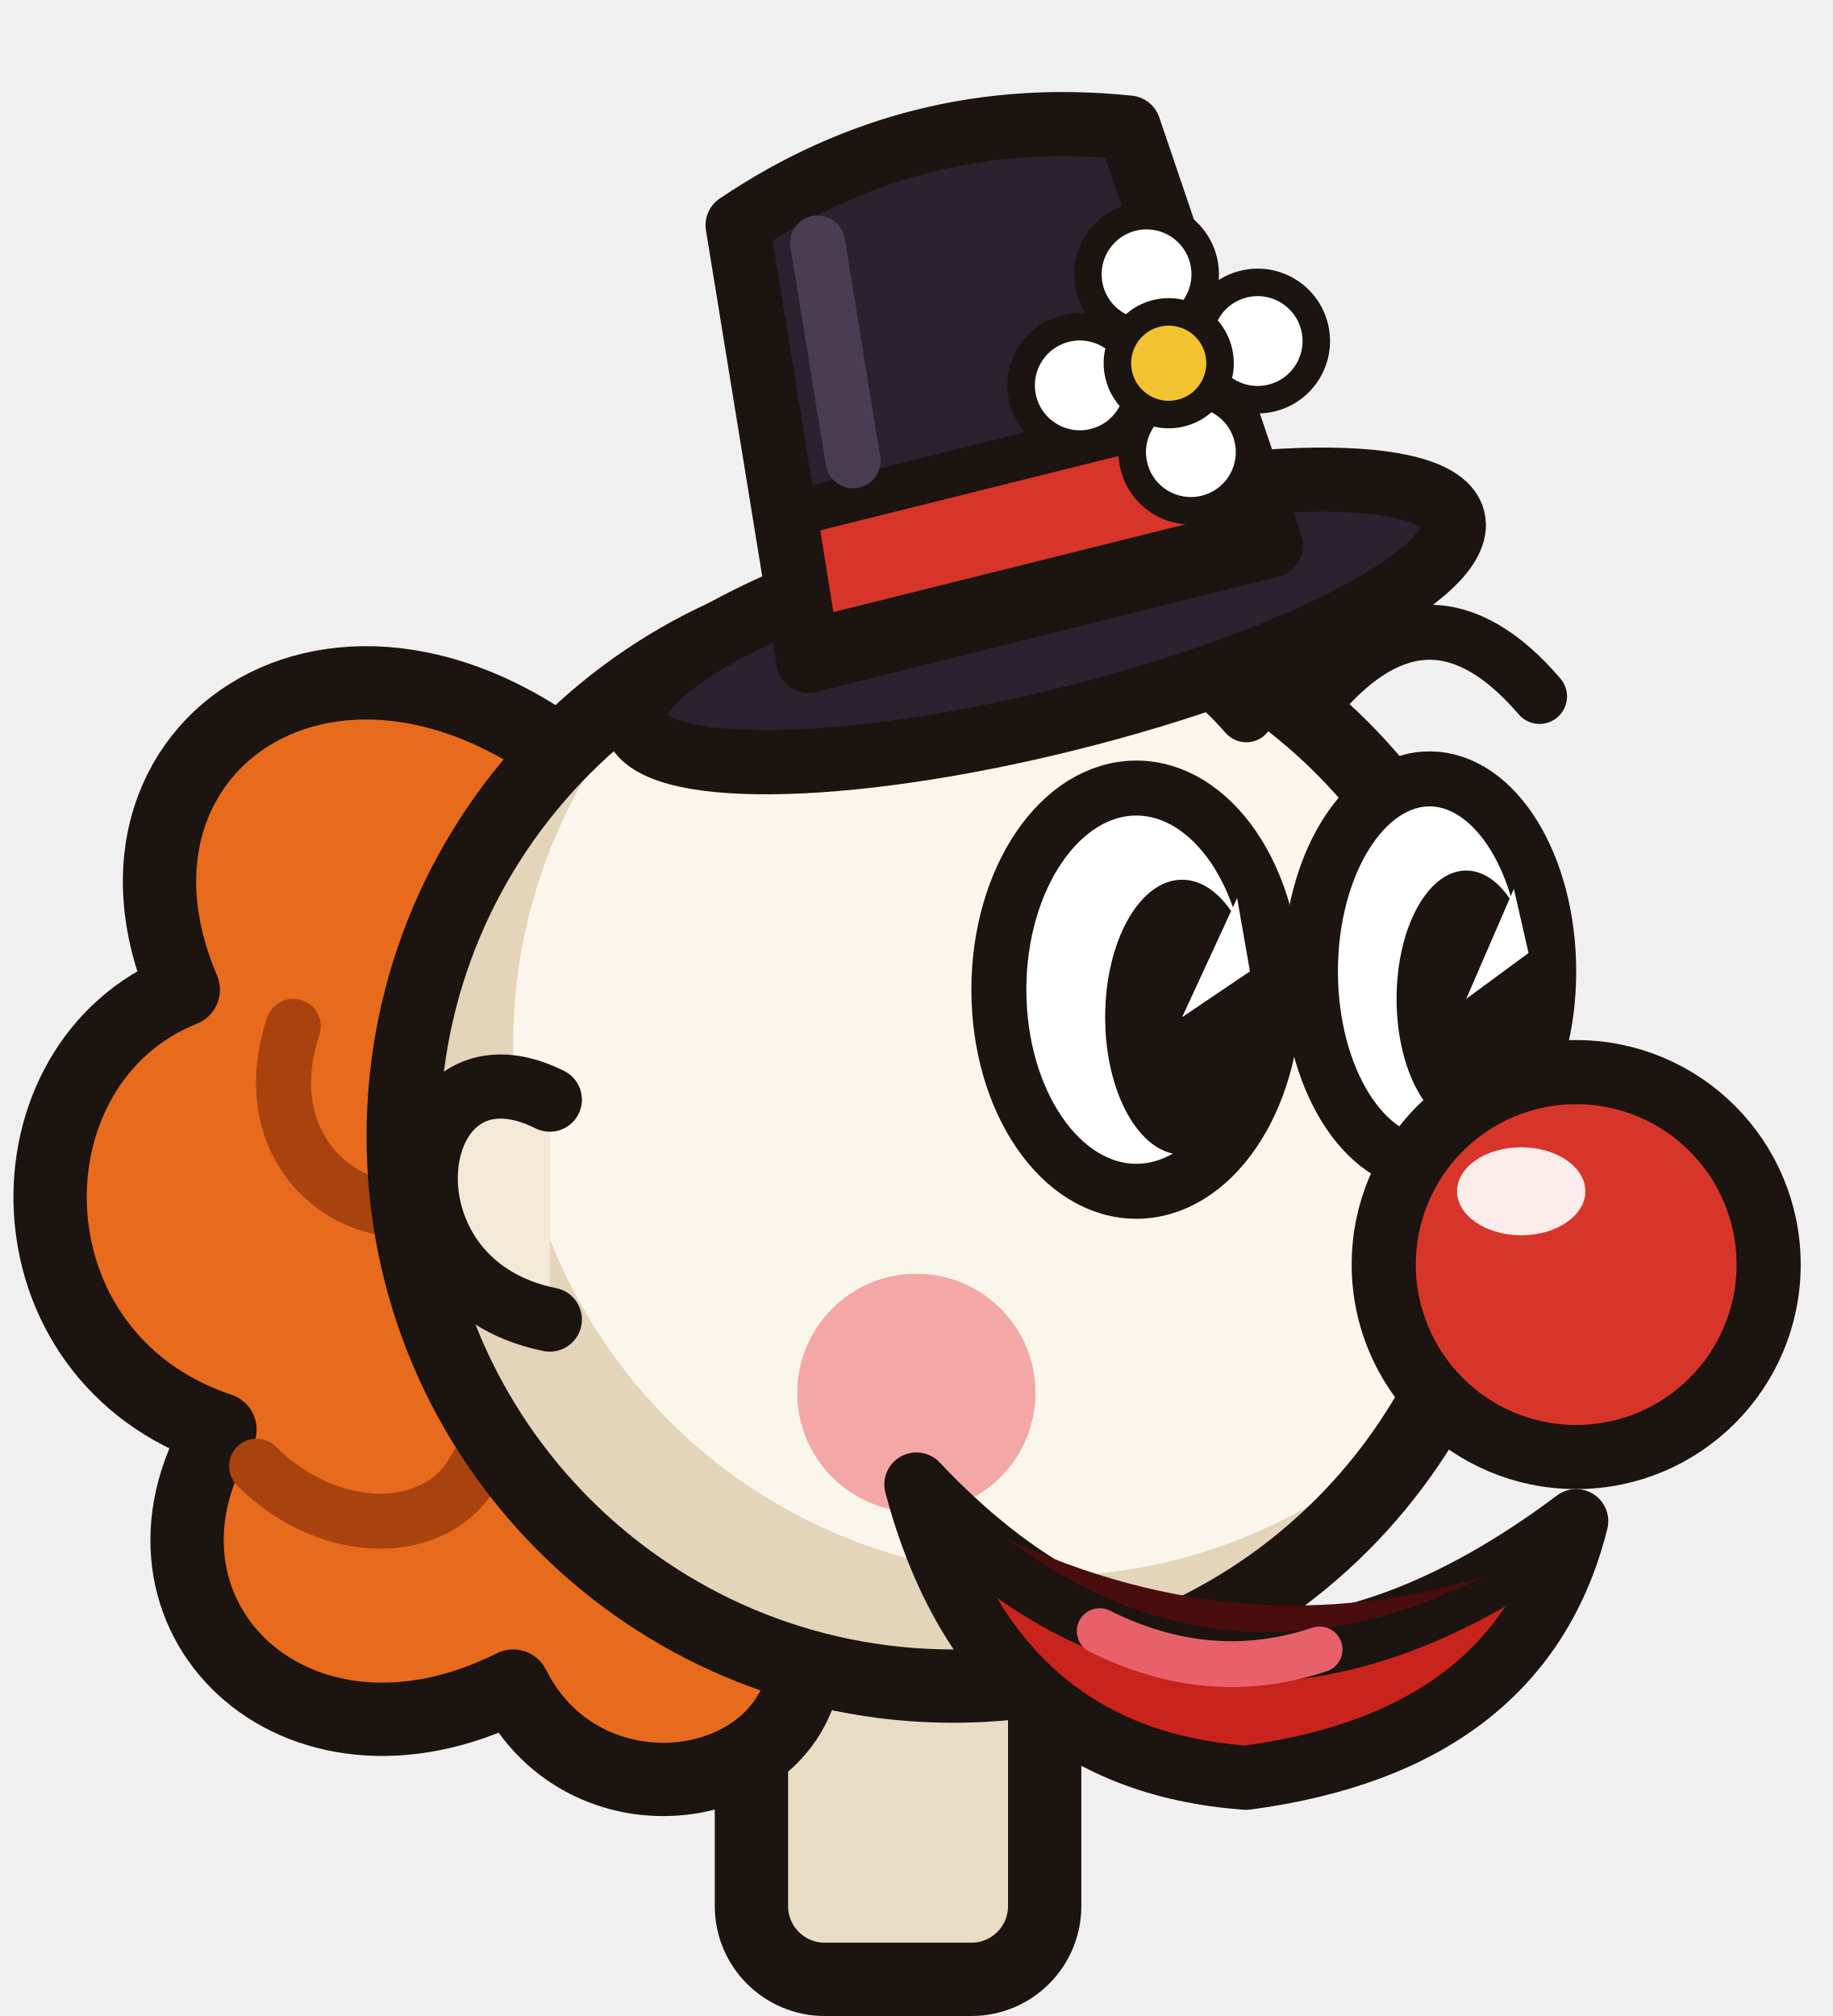
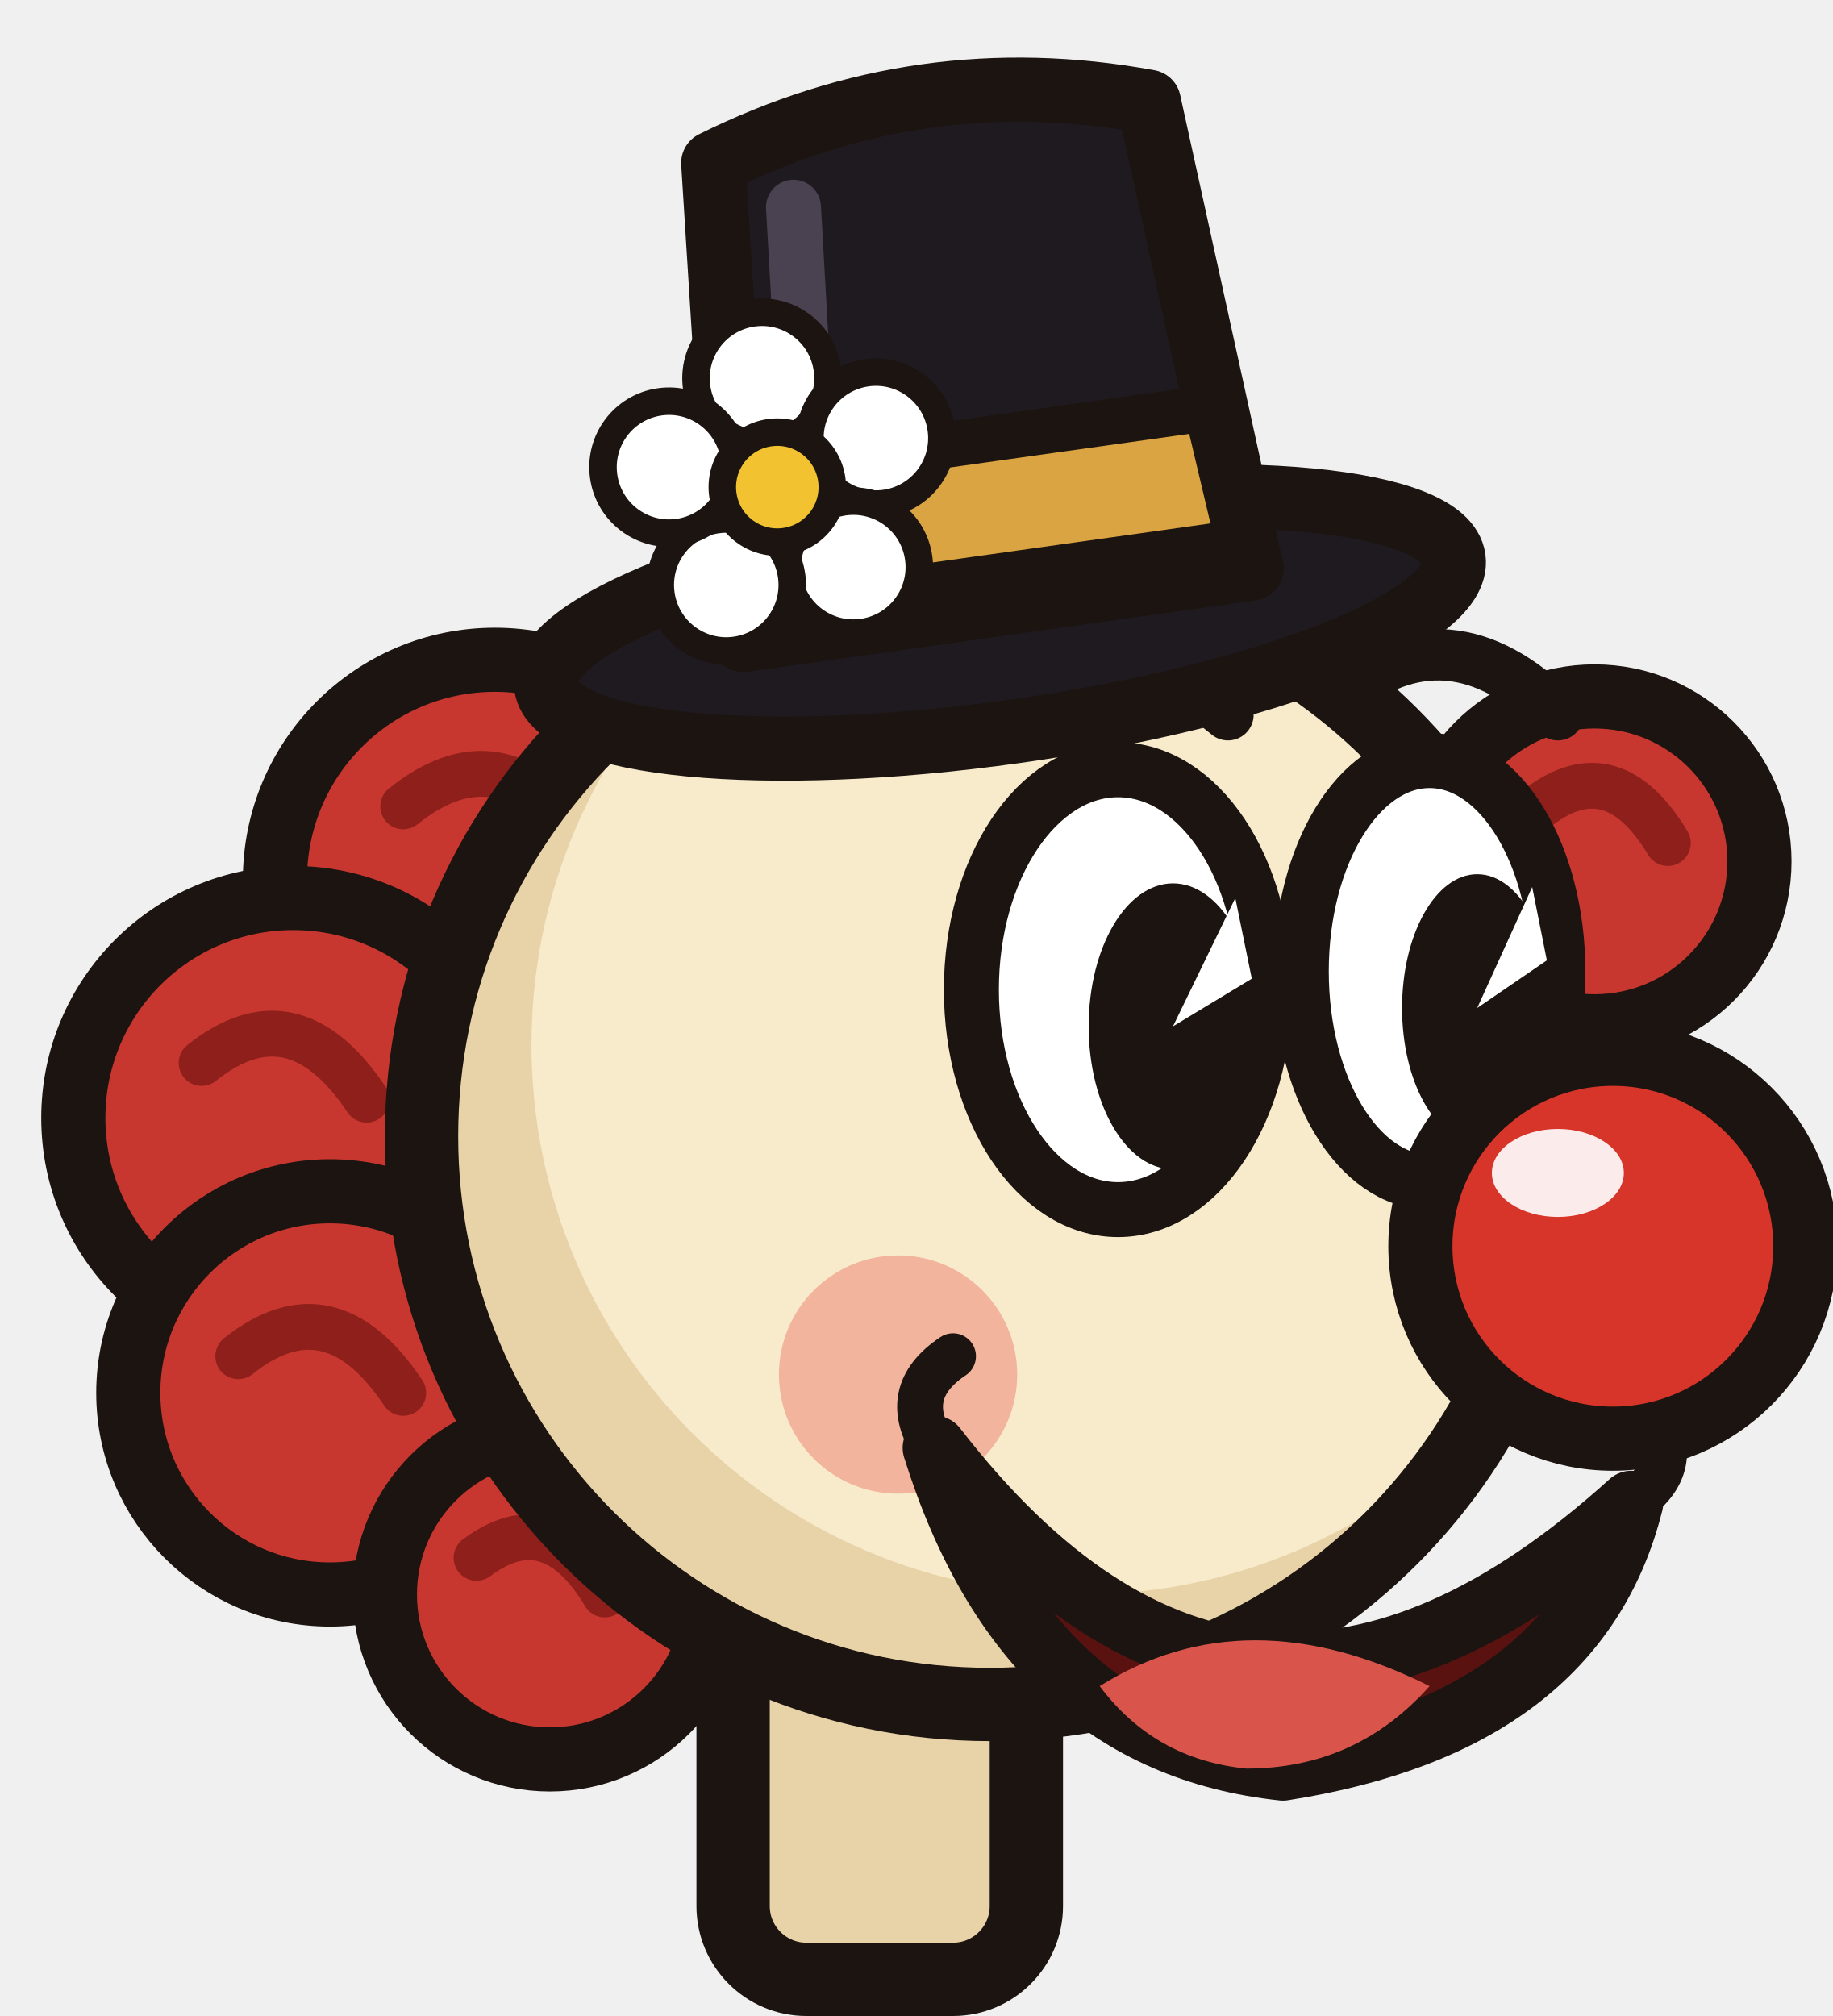
<svg xmlns="http://www.w3.org/2000/svg" width="100" height="110" viewBox="0 0 100 110">
  <defs>
    <clipPath id="face">
-       <circle cx="52" cy="62" r="30" />
+       <circle cx="54" cy="62" r="31" />
    </clipPath>
  </defs>
-   <rect x="41" y="84" width="16" height="24" rx="4" fill="#e9dcc4" stroke="#1b1410" stroke-width="4" />
-   <path d="M34 44 C20 30 4 40 10 54 C0 58 0 74 12 78 C6 88 16 98 28 92 C32 100 44 98 44 90 L40 50 Z" fill="#e86a1c" stroke="#1b1410" stroke-width="4" stroke-linejoin="round" />
-   <path d="M16 56 C14 62 18 66 22 66 M14 80 C18 84 24 84 26 80" fill="none" stroke="#a8430f" stroke-width="3" stroke-linecap="round" />
-   <circle cx="52" cy="62" r="30" fill="#e3d4ba" />
+   <rect x="40" y="84" width="16" height="24" rx="4" fill="#e8d2a8" stroke="#1b1410" stroke-width="4" />
+   <g fill="#c7372f" stroke="#1b1410" stroke-width="3.5">
+     <circle cx="27" cy="48" r="12" />
+     <circle cx="16" cy="61" r="12" />
+     <circle cx="18" cy="76" r="11" />
+     <circle cx="30" cy="87" r="9" />
+     <circle cx="87" cy="47" r="9" />
+   </g>
+   <path d="M22 44 Q27 40 31 45 M11 58 Q16 54 20 60 M13 74 Q18 70 22 76 M26 85 Q30 82 33 87 M84 44 Q88 41 91 46" fill="none" stroke="#8e1f1a" stroke-width="2.5" stroke-linecap="round" />
+   <circle cx="54" cy="62" r="31" fill="#e8d2a8" />
  <g clip-path="url(#face)">
-     <circle cx="57" cy="57" r="29" fill="#fbf6ec" />
+     <circle cx="59" cy="57" r="30" fill="#f8ebcc" />
  </g>
-   <circle cx="52" cy="62" r="30" fill="none" stroke="#1b1410" stroke-width="4" />
-   <path d="M30 60 C22 56 20 70 30 72" fill="#f3e9d6" stroke="#1b1410" stroke-width="3.5" stroke-linecap="round" />
-   <circle cx="50" cy="76" r="6.5" fill="#f29a9a" opacity="0.85" />
-   <path d="M55 40 Q61 31 68 39 M72 38 Q78 31 84 38" fill="none" stroke="#1b1410" stroke-width="3" stroke-linecap="round" />
-   <ellipse cx="62" cy="54" rx="7.5" ry="11" fill="#ffffff" stroke="#1b1410" stroke-width="3" />
-   <ellipse cx="78" cy="53" rx="6.5" ry="10.5" fill="#ffffff" stroke="#1b1410" stroke-width="3" />
-   <ellipse cx="64.5" cy="55.5" rx="4.2" ry="7.5" fill="#1b1410" />
-   <ellipse cx="80" cy="54.5" rx="3.8" ry="7" fill="#1b1410" />
-   <path d="M64.5 55.5 L67.5 49 L68.2 53 Z" fill="#ffffff" />
-   <path d="M80 54.5 L82.6 48.5 L83.4 52 Z" fill="#ffffff" />
-   <path d="M50 81 Q66 98 86 83 Q83 95 68 97 Q54 96 50 81 Z" fill="#c8231c" stroke="#1b1410" stroke-width="3.5" stroke-linejoin="round" />
-   <path d="M55 84 Q67 93 81 86 Q68 90 55 84 Z" fill="#4a0d0d" />
-   <path d="M60 89 Q66 92 72 90" fill="none" stroke="#e8606a" stroke-width="2.5" stroke-linecap="round" />
-   <circle cx="86" cy="69" r="10.5" fill="#d8352a" stroke="#1b1410" stroke-width="3.5" />
-   <ellipse cx="83" cy="65" rx="3.5" ry="2.4" fill="#ffffff" opacity="0.9" />
-   <g transform="rotate(-14 56 30)">
-     <ellipse cx="56" cy="34" rx="23" ry="5.5" fill="#2b2230" stroke="#1b1410" stroke-width="3.5" />
-     <path d="M43 33 L45 9 Q56 5 67 9 L69 33 Z" fill="#2b2230" stroke="#1b1410" stroke-width="3.5" stroke-linejoin="round" />
-     <path d="M44.2 25 L67.8 25 L68.4 32 L43.6 32 Z" fill="#d8352a" stroke="#1b1410" stroke-width="2.5" stroke-linejoin="round" />
-     <path d="M49 11 L48 23" stroke="#4a3d52" stroke-width="3" stroke-linecap="round" />
-     <g transform="translate(66 22)">
-       <circle cx="0" cy="-5" r="3.2" fill="#ffffff" stroke="#1b1410" stroke-width="1.5" />
-       <circle cx="5" cy="0" r="3.2" fill="#ffffff" stroke="#1b1410" stroke-width="1.5" />
-       <circle cx="0" cy="5" r="3.2" fill="#ffffff" stroke="#1b1410" stroke-width="1.5" />
-       <circle cx="-5" cy="0" r="3.2" fill="#ffffff" stroke="#1b1410" stroke-width="1.5" />
-       <circle cx="0" cy="0" r="2.8" fill="#f2c230" stroke="#1b1410" stroke-width="1.5" />
+   <circle cx="54" cy="62" r="31" fill="none" stroke="#1b1410" stroke-width="4" />
+   <circle cx="49" cy="75" r="6.5" fill="#ef8f7c" opacity="0.6" />
+   <path d="M55 39 Q61 34 67 39 M73 38 Q79 33 85 39" fill="none" stroke="#1b1410" stroke-width="2.8" stroke-linecap="round" />
+   <ellipse cx="61" cy="54" rx="8" ry="12" fill="#ffffff" stroke="#1b1410" stroke-width="3" />
+   <ellipse cx="78" cy="53" rx="7" ry="11.5" fill="#ffffff" stroke="#1b1410" stroke-width="3" />
+   <ellipse cx="64" cy="56" rx="4.6" ry="7.8" fill="#1b1410" />
+   <ellipse cx="80.6" cy="55" rx="4.1" ry="7.3" fill="#1b1410" />
+   <path d="M64 56 L67.4 49 L68.3 53.4 Z" fill="#ffffff" />
+   <path d="M80.6 55 L83.6 48.4 L84.4 52.4 Z" fill="#ffffff" />
+   <path d="M51 79 Q68 101 89 82 Q86 94 70 96.5 Q56 95 51 79 Z" fill="#5a1210" stroke="#1b1410" stroke-width="3.5" stroke-linejoin="round" />
+   <path d="M60 92 Q68 87 78 92 Q74 96.5 68 96.5 Q63 96 60 92 Z" fill="#d9554b" />
+   <path d="M51 79 Q49 76 52 74 M89 82 Q92 80 90 77" fill="none" stroke="#1b1410" stroke-width="2.5" stroke-linecap="round" />
+   <circle cx="88" cy="68" r="10.5" fill="#d8352a" stroke="#1b1410" stroke-width="3.5" />
+   <ellipse cx="85" cy="64" rx="3.6" ry="2.4" fill="#ffffff" opacity="0.9" />
+   <g transform="rotate(-8 54 30)">
+     <ellipse cx="54" cy="34" rx="25" ry="6" fill="#1e1a1f" stroke="#1b1410" stroke-width="3.5" />
+     <path d="M40 33 L42 7 Q54 3 66 7 L68 33 Z" fill="#1e1a1f" stroke="#1b1410" stroke-width="3.5" stroke-linejoin="round" />
+     <path d="M41.2 24 L66.8 24 L67.5 31.5 L40.5 31.5 Z" fill="#d9a441" stroke="#1b1410" stroke-width="2.5" stroke-linejoin="round" />
+     <path d="M46 10 L45 22" stroke="#4a4250" stroke-width="3" stroke-linecap="round" />
+     <g transform="translate(43 25)" stroke="#1b1410" stroke-width="1.5">
+       <circle cx="0" cy="-6" r="3.6" fill="#ffffff" />
+       <circle cx="5.7" cy="-1.9" r="3.6" fill="#ffffff" />
+       <circle cx="3.5" cy="4.9" r="3.6" fill="#ffffff" />
+       <circle cx="-3.5" cy="4.9" r="3.6" fill="#ffffff" />
+       <circle cx="-5.7" cy="-1.9" r="3.6" fill="#ffffff" />
+       <circle cx="0" cy="0" r="3" fill="#f2c230" />
    </g>
  </g>
</svg>
